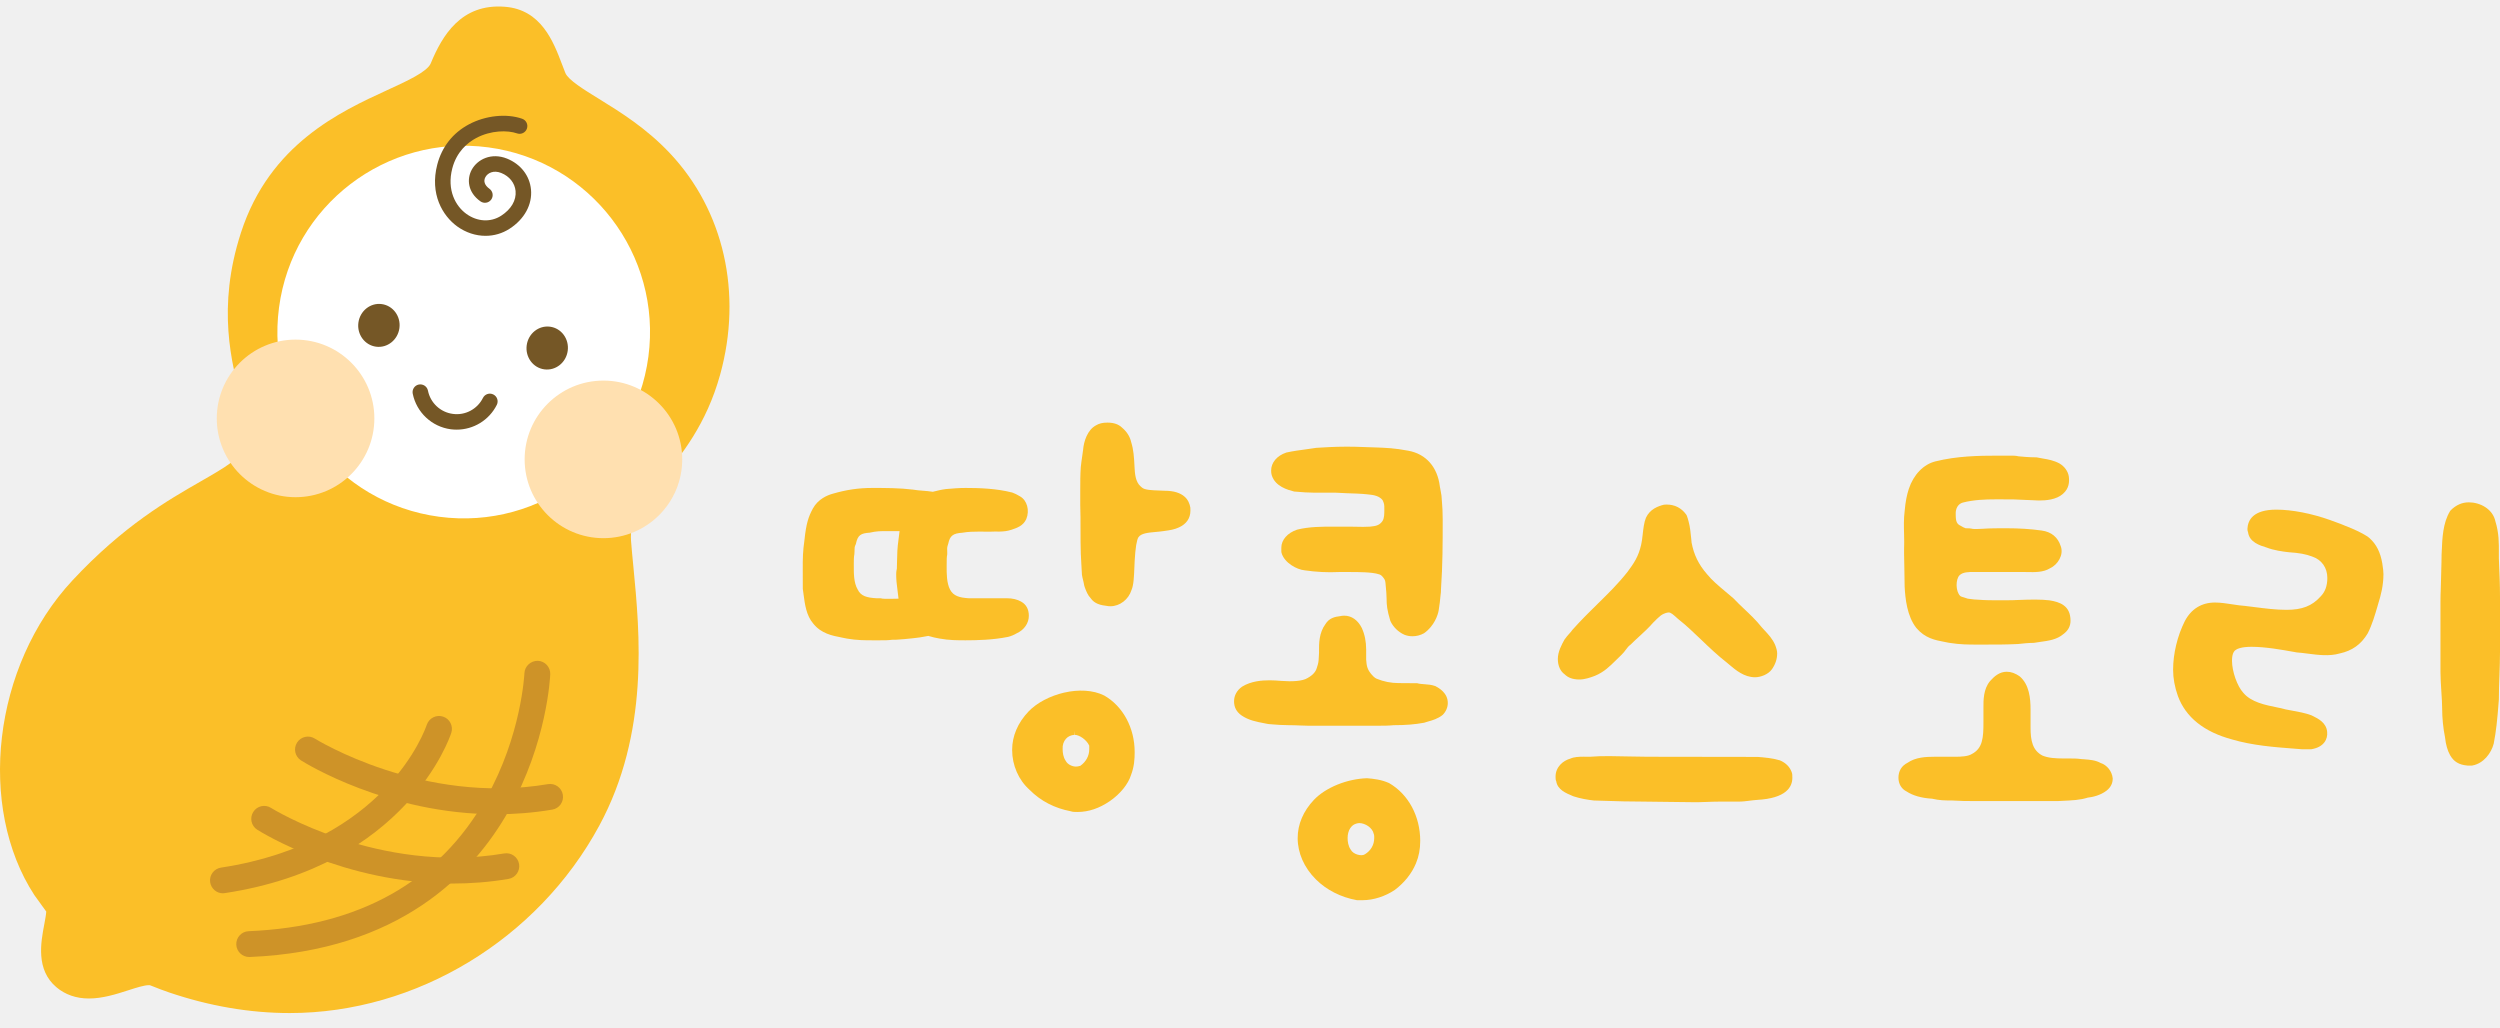
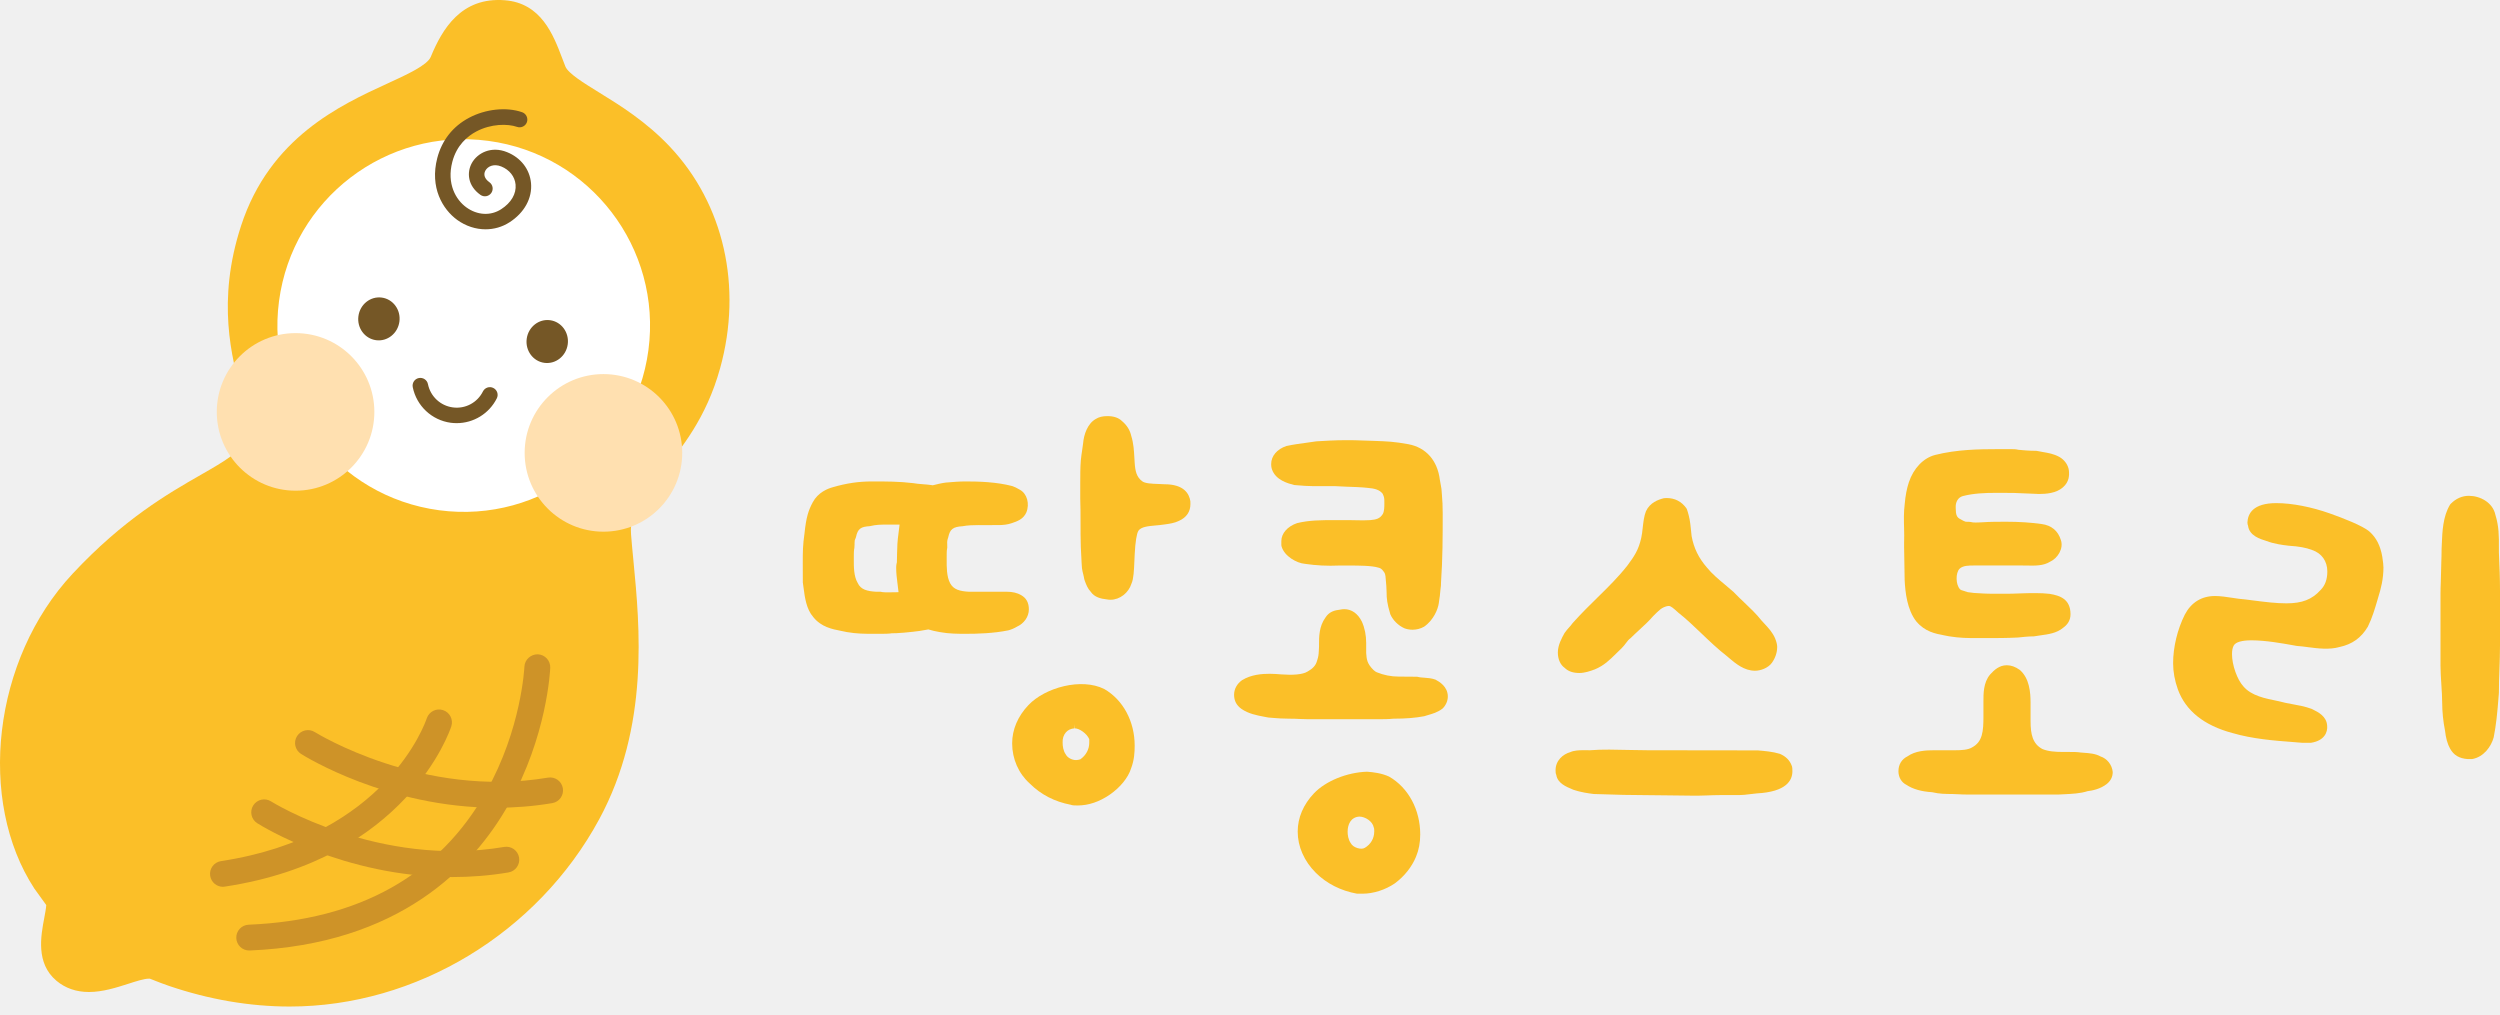
- <svg xmlns="http://www.w3.org/2000/svg" width="90" height="37" viewBox="0 0 90 37" fill="none">
-   <path d="M24.122 5.522C23.264 4.609 22.318 4.026 21.557 3.556C21.014 3.222 20.453 2.875 20.353 2.627C20.314 2.53 20.277 2.431 20.238 2.329C19.92 1.491 19.484 0.343 18.17 0.243C16.601 0.121 15.92 1.281 15.507 2.281C15.383 2.583 14.648 2.92 13.938 3.245C12.255 4.018 9.712 5.186 8.678 8.366C7.795 11.074 8.34 13.099 8.701 14.44C8.879 15.103 9.033 15.677 8.912 15.972C8.7 16.484 8.112 16.821 7.222 17.332C6.05 18.004 4.445 18.925 2.612 20.891C-0.269 23.979 -0.825 29.061 1.236 32.222L1.665 32.816C1.66 32.924 1.622 33.128 1.595 33.271C1.471 33.924 1.283 34.909 2.03 35.54C2.35 35.809 2.744 35.946 3.201 35.946C3.693 35.946 4.181 35.791 4.61 35.653C4.895 35.561 5.19 35.466 5.359 35.466C5.386 35.466 5.398 35.469 5.394 35.466L5.452 35.489L5.455 35.49C5.677 35.58 5.882 35.657 6.08 35.725C7.528 36.218 8.993 36.47 10.431 36.47C10.432 36.47 10.432 36.47 10.432 36.47C14.983 36.47 19.356 33.822 21.572 29.727C23.381 26.383 23.033 22.79 22.803 20.414C22.77 20.076 22.739 19.759 22.717 19.469C22.656 18.669 23.136 18.083 23.799 17.272C24.526 16.385 25.429 15.282 25.926 13.484C26.735 10.559 26.061 7.583 24.122 5.522Z" fill="#FBBF28" />
-   <path d="M23.342 12.839C22.854 16.512 19.48 19.092 15.809 18.603C12.137 18.113 9.556 14.741 10.045 11.069C10.533 7.396 13.906 4.816 17.579 5.305C21.251 5.794 23.831 9.168 23.342 12.839Z" fill="white" />
-   <path d="M13.539 12.481C13.946 12.535 14.322 12.236 14.379 11.812C14.435 11.388 14.15 11.001 13.742 10.947C13.335 10.892 12.959 11.192 12.902 11.616C12.846 12.039 13.131 12.427 13.539 12.481Z" fill="#755726" />
-   <path d="M19.597 13.297C20.005 13.351 20.382 13.052 20.438 12.627C20.495 12.203 20.21 11.815 19.802 11.761C19.394 11.707 19.018 12.006 18.961 12.431C18.905 12.855 19.189 13.243 19.597 13.297Z" fill="#755726" />
-   <path d="M17.48 8.49C17.127 8.49 16.771 8.375 16.461 8.152C15.932 7.769 15.466 6.982 15.742 5.923C15.908 5.286 16.302 4.786 16.88 4.477C17.48 4.157 18.233 4.078 18.798 4.275C18.943 4.326 19.02 4.485 18.969 4.63C18.918 4.776 18.759 4.853 18.614 4.802C18.277 4.684 17.673 4.686 17.143 4.969C16.838 5.132 16.441 5.454 16.282 6.063C16.078 6.851 16.409 7.425 16.788 7.699C17.182 7.984 17.662 8.011 18.041 7.767C18.403 7.534 18.592 7.21 18.561 6.876C18.533 6.589 18.341 6.346 18.045 6.227C17.768 6.116 17.556 6.227 17.474 6.377C17.395 6.52 17.448 6.672 17.619 6.795C17.744 6.883 17.774 7.058 17.685 7.183C17.596 7.309 17.422 7.338 17.296 7.249C16.83 6.919 16.803 6.439 16.983 6.109C17.186 5.739 17.686 5.482 18.253 5.71C18.746 5.909 19.069 6.325 19.116 6.823C19.167 7.364 18.878 7.892 18.343 8.236C18.082 8.405 17.782 8.49 17.48 8.49Z" fill="#755726" />
-   <path d="M16.441 15.467C16.371 15.467 16.299 15.463 16.228 15.454C15.546 15.363 14.995 14.847 14.858 14.172C14.828 14.02 14.926 13.873 15.077 13.843C15.228 13.814 15.375 13.91 15.406 14.062C15.495 14.504 15.855 14.842 16.302 14.9C16.749 14.962 17.185 14.729 17.386 14.325C17.455 14.187 17.623 14.132 17.76 14.201C17.898 14.27 17.954 14.437 17.885 14.575C17.609 15.126 17.046 15.467 16.441 15.467Z" fill="#755726" />
-   <path d="M10.64 17.899C12.207 17.899 13.477 16.629 13.477 15.063C13.477 13.496 12.207 12.226 10.64 12.226C9.074 12.226 7.804 13.496 7.804 15.063C7.804 16.629 9.074 17.899 10.64 17.899Z" fill="#FFE0B0" />
-   <path d="M21.724 19.374C23.29 19.374 24.56 18.104 24.56 16.538C24.56 14.971 23.29 13.701 21.724 13.701C20.157 13.701 18.887 14.971 18.887 16.538C18.887 18.104 20.157 19.374 21.724 19.374Z" fill="#FFE0B0" />
-   <path d="M8.971 34.452C8.723 34.452 8.517 34.257 8.506 34.006C8.496 33.75 8.694 33.533 8.951 33.523C12.926 33.357 15.802 31.746 17.501 28.735C18.774 26.479 18.878 24.258 18.879 24.236C18.89 23.979 19.111 23.784 19.363 23.789C19.62 23.8 19.819 24.017 19.809 24.274C19.805 24.373 19.694 26.742 18.311 29.193C17.028 31.468 14.368 34.227 8.99 34.452C8.984 34.452 8.977 34.452 8.971 34.452Z" fill="#CE9328" />
-   <path d="M8.025 32.159C7.799 32.159 7.601 31.993 7.566 31.762C7.527 31.51 7.702 31.273 7.956 31.234C13.886 30.331 15.306 26.267 15.363 26.094C15.445 25.851 15.709 25.718 15.95 25.798C16.194 25.878 16.326 26.14 16.246 26.384C16.183 26.579 14.615 31.16 8.095 32.152C8.072 32.157 8.048 32.159 8.025 32.159Z" fill="#CE9328" />
-   <path d="M17.867 29.313C13.946 29.313 10.981 27.466 10.837 27.375C10.62 27.237 10.556 26.951 10.694 26.733C10.832 26.516 11.119 26.452 11.335 26.59C11.373 26.613 15.209 28.994 19.727 28.229C19.979 28.186 20.22 28.356 20.262 28.61C20.305 28.864 20.135 29.104 19.882 29.146C19.191 29.263 18.516 29.313 17.867 29.313Z" fill="#CE9328" />
-   <path d="M16.291 31.808C12.37 31.808 9.406 29.961 9.261 29.87C9.044 29.733 8.98 29.445 9.118 29.229C9.255 29.011 9.542 28.947 9.758 29.085C9.797 29.109 13.633 31.489 18.151 30.724C18.403 30.68 18.643 30.851 18.687 31.105C18.729 31.358 18.559 31.599 18.305 31.641C17.614 31.758 16.939 31.808 16.291 31.808Z" fill="#CE9328" />
-   <path d="M41.925 17.667C41.924 17.667 41.924 17.667 41.924 17.667C41.855 17.663 41.783 17.661 41.713 17.658C41.477 17.65 41.211 17.641 41.113 17.554C40.917 17.408 40.867 17.193 40.848 16.895L40.839 16.735C40.824 16.468 40.81 16.193 40.723 15.919C40.678 15.718 40.57 15.546 40.399 15.4C40.275 15.276 40.101 15.214 39.868 15.214C39.693 15.214 39.567 15.245 39.453 15.314C39.153 15.475 39.017 15.878 38.991 16.198C38.982 16.274 38.971 16.353 38.958 16.435C38.94 16.553 38.922 16.678 38.909 16.811C38.889 17.081 38.889 17.352 38.889 17.613V18.186C38.899 18.467 38.899 18.755 38.899 19.044C38.899 19.337 38.899 19.633 38.909 19.934C38.918 20.074 38.923 20.189 38.928 20.299C38.934 20.425 38.939 20.543 38.95 20.694C38.962 20.77 38.978 20.835 38.995 20.901C39.008 20.957 39.022 21.013 39.032 21.079L39.052 21.143C39.108 21.293 39.157 21.422 39.265 21.536C39.401 21.738 39.637 21.79 39.841 21.812C39.886 21.821 39.931 21.825 39.976 21.825C40.315 21.825 40.63 21.578 40.734 21.241C40.811 21.066 40.824 20.767 40.838 20.419L40.848 20.194C40.873 19.733 40.92 19.442 40.984 19.34C41.082 19.198 41.332 19.175 41.598 19.151C41.698 19.142 41.8 19.133 41.895 19.118L41.943 19.111C42.086 19.092 42.281 19.065 42.442 18.986C42.712 18.864 42.855 18.656 42.855 18.383L42.853 18.279C42.811 18.001 42.614 17.667 41.925 17.667Z" fill="#FBBF28" />
-   <path d="M39.753 25.039C38.931 24.627 37.629 24.981 37.025 25.616C36.641 26.02 36.437 26.498 36.437 26.995C36.437 27.554 36.67 28.082 37.069 28.438C37.466 28.837 37.964 29.095 38.549 29.206C38.614 29.231 38.689 29.231 38.795 29.231C39.186 29.231 39.576 29.099 39.953 28.841C40.328 28.583 40.615 28.228 40.717 27.9C40.832 27.599 40.848 27.327 40.848 27.076C40.848 26.208 40.432 25.429 39.753 25.039ZM38.374 26.596C38.45 26.511 38.556 26.462 38.681 26.455L38.673 26.307L38.693 26.455C38.855 26.455 39.118 26.631 39.213 26.843V26.975C39.213 27.21 39.096 27.425 38.891 27.57C38.833 27.587 38.779 27.597 38.734 27.597C38.592 27.597 38.43 27.514 38.369 27.395C38.275 27.263 38.255 27.094 38.255 26.966C38.246 26.826 38.289 26.691 38.374 26.596Z" fill="#FBBF28" />
-   <path d="M37.038 22.173C37.038 21.933 36.948 21.765 36.761 21.658C36.618 21.577 36.448 21.537 36.241 21.537H34.872C34.55 21.517 34.327 21.458 34.205 21.231C34.076 20.99 34.078 20.64 34.08 20.36L34.081 20.267C34.081 20.183 34.081 20.043 34.097 19.98L34.101 19.944C34.101 19.89 34.1 19.848 34.099 19.814C34.096 19.715 34.096 19.7 34.138 19.569C34.198 19.287 34.308 19.199 34.648 19.178C34.841 19.142 35.05 19.138 35.229 19.138L35.647 19.14C35.828 19.123 36.115 19.171 36.411 19.072C36.612 19.005 36.838 18.929 36.947 18.684C37.075 18.375 36.973 18.01 36.723 17.87C36.611 17.803 36.522 17.758 36.442 17.732C35.871 17.584 35.245 17.566 34.762 17.566C34.535 17.566 34.291 17.585 34.055 17.606C33.897 17.626 33.739 17.664 33.581 17.704C33.343 17.664 33.08 17.666 32.876 17.627C32.381 17.566 31.881 17.566 31.399 17.566C30.911 17.566 30.473 17.63 29.982 17.773C29.793 17.824 29.449 17.963 29.261 18.311C29.107 18.598 29.023 18.84 28.961 19.436C28.899 19.873 28.899 20.085 28.899 20.511L28.901 21.201C28.91 21.263 28.919 21.327 28.927 21.391C28.974 21.752 29.028 22.162 29.276 22.448C29.561 22.808 29.964 22.886 30.288 22.948C30.353 22.96 30.415 22.973 30.482 22.988C30.839 23.051 31.147 23.051 31.419 23.051H31.683C31.847 23.051 31.978 23.051 32.109 23.032C32.192 23.032 32.318 23.032 32.547 23.009C32.773 22.989 32.958 22.968 33.106 22.948C33.215 22.93 33.325 22.911 33.42 22.893C33.553 22.931 33.69 22.968 33.824 22.988C34.162 23.051 34.496 23.051 34.763 23.051C35.163 23.051 35.757 23.038 36.299 22.926C36.404 22.899 36.519 22.85 36.608 22.795C36.868 22.679 37.038 22.434 37.038 22.173ZM32.304 21.198C32.318 21.314 32.333 21.429 32.347 21.552C32.264 21.557 32.182 21.557 32.087 21.557H31.864C31.817 21.557 31.782 21.555 31.771 21.551L31.703 21.537H31.549C31.216 21.517 30.989 21.462 30.878 21.224C30.733 20.984 30.735 20.632 30.737 20.352V20.267C30.737 20.183 30.737 20.043 30.757 19.956C30.764 19.876 30.764 19.822 30.764 19.779C30.764 19.709 30.764 19.69 30.805 19.599L30.815 19.568C30.881 19.259 30.995 19.197 31.31 19.176C31.557 19.12 31.687 19.12 31.946 19.12H32.384C32.371 19.215 32.358 19.322 32.345 19.436C32.303 19.733 32.299 19.928 32.295 20.152C32.292 20.256 32.29 20.369 32.287 20.475C32.263 20.573 32.263 20.647 32.263 20.673C32.262 20.867 32.283 21.035 32.304 21.198Z" fill="#FBBF28" />
-   <path d="M46.588 17.695C46.892 17.723 47.115 17.735 47.27 17.735H48.053L48.486 17.756C48.578 17.756 49.082 17.776 49.223 17.796C49.478 17.817 49.66 17.861 49.774 18.006C49.836 18.146 49.836 18.152 49.836 18.357C49.836 18.484 49.836 18.642 49.778 18.743C49.676 18.902 49.556 18.938 49.324 18.959C49.166 18.971 48.989 18.967 48.819 18.963C48.733 18.96 48.647 18.959 48.567 18.959H48.019C47.582 18.959 47.13 18.959 46.696 19.067C46.35 19.182 46.128 19.437 46.128 19.715V19.857L46.133 19.895C46.231 20.265 46.692 20.506 46.964 20.531C47.384 20.593 47.799 20.613 48.202 20.593H48.587C48.889 20.593 49.394 20.593 49.631 20.671C49.689 20.683 49.741 20.718 49.788 20.78C49.852 20.862 49.862 20.879 49.877 20.984L49.887 21.097C49.902 21.266 49.917 21.411 49.917 21.538C49.917 21.786 49.935 21.959 50.051 22.349C50.147 22.565 50.335 22.752 50.56 22.852C50.649 22.887 50.75 22.905 50.851 22.905C50.995 22.905 51.133 22.869 51.264 22.797C51.623 22.548 51.768 22.144 51.794 21.962C51.8 21.909 51.806 21.869 51.813 21.828C51.827 21.739 51.841 21.65 51.854 21.482C51.876 21.348 51.876 21.258 51.875 21.224C51.937 20.308 51.937 19.599 51.937 18.702C51.937 18.418 51.926 18.274 51.912 18.091L51.893 17.842C51.884 17.8 51.876 17.747 51.868 17.694C51.855 17.616 51.843 17.539 51.834 17.509C51.749 16.811 51.336 16.343 50.7 16.226C50.197 16.132 49.927 16.122 49.479 16.106L49.321 16.101C48.831 16.08 48.606 16.08 48.464 16.08C48.068 16.08 47.627 16.106 47.386 16.122C47.248 16.145 47.122 16.162 47 16.178C46.782 16.207 46.576 16.234 46.309 16.291C45.971 16.404 45.761 16.652 45.761 16.939C45.761 16.965 45.761 17.044 45.789 17.128C45.921 17.515 46.354 17.634 46.588 17.695Z" fill="#FBBF28" />
-   <path d="M51.677 24.701C51.536 24.65 51.408 24.641 51.283 24.632C51.192 24.626 51.104 24.62 51.017 24.596L50.35 24.591C50.081 24.591 49.813 24.538 49.566 24.437C49.528 24.423 49.486 24.395 49.442 24.351C49.211 24.12 49.2 23.975 49.182 23.747V23.383C49.182 23.097 49.13 22.838 49.025 22.607C48.881 22.322 48.657 22.164 48.392 22.164C48.339 22.164 48.284 22.172 48.246 22.181C48.05 22.202 47.849 22.253 47.718 22.464C47.482 22.785 47.484 23.166 47.485 23.445L47.486 23.493C47.481 23.56 47.478 23.614 47.476 23.663C47.47 23.799 47.467 23.862 47.409 24.032C47.368 24.186 47.262 24.304 47.069 24.411C46.889 24.523 46.522 24.543 46.122 24.512C45.986 24.501 45.848 24.491 45.71 24.491C45.441 24.491 45.047 24.514 44.712 24.721C44.528 24.853 44.426 25.04 44.426 25.247C44.426 25.46 44.512 25.626 44.693 25.754C44.947 25.93 45.237 25.985 45.517 26.038L45.658 26.065L45.81 26.078C45.999 26.092 46.163 26.106 46.379 26.106C46.553 26.106 46.68 26.112 46.794 26.117C46.894 26.123 46.984 26.126 47.088 26.126H49.621C49.787 26.126 49.994 26.126 50.168 26.107C50.601 26.107 50.944 26.079 51.269 26.018C51.31 26.003 51.355 25.991 51.403 25.977C51.57 25.93 51.76 25.877 51.935 25.738C52.053 25.621 52.121 25.465 52.121 25.309C52.121 24.945 51.803 24.769 51.677 24.701Z" fill="#FBBF28" />
-   <path d="M50.007 28.191C49.737 28.068 49.448 28.034 49.212 28.016C48.492 28.039 47.726 28.349 47.304 28.792C46.92 29.196 46.716 29.673 46.716 30.171C46.716 30.706 46.948 31.234 47.368 31.654C47.748 32.035 48.266 32.302 48.851 32.407H49.054C49.441 32.407 49.874 32.268 50.217 32.034C50.562 31.774 50.824 31.444 50.975 31.079C51.079 30.829 51.128 30.572 51.128 30.272C51.128 29.386 50.703 28.591 50.007 28.191ZM48.936 29.631C49.146 29.633 49.41 29.798 49.454 30.018L49.466 30.053C49.472 30.069 49.472 30.126 49.472 30.171C49.472 30.413 49.348 30.63 49.133 30.756C49.012 30.837 48.712 30.755 48.628 30.59C48.534 30.458 48.514 30.289 48.514 30.171C48.514 29.922 48.624 29.65 48.936 29.631Z" fill="#FBBF28" />
-   <path d="M64.075 27.372C63.819 27.293 63.519 27.268 63.278 27.249L59.31 27.243C59.099 27.243 58.887 27.238 58.675 27.233C58.189 27.223 57.666 27.206 57.243 27.243L57.01 27.241C56.841 27.241 56.663 27.25 56.535 27.309C56.269 27.382 56 27.611 56 27.959C56 28.018 56 28.079 56.026 28.131C56.073 28.429 56.372 28.553 56.613 28.654L56.649 28.669C56.904 28.753 57.181 28.796 57.38 28.818L57.718 28.828C58.221 28.845 58.655 28.858 59.209 28.858C59.491 28.858 59.764 28.863 60.037 28.868C60.312 28.873 60.586 28.878 60.871 28.878H61.174C61.247 28.878 61.348 28.874 61.461 28.869C61.6 28.864 61.758 28.858 61.904 28.858H62.593C62.735 28.858 62.853 28.842 62.979 28.826C63.061 28.816 63.148 28.804 63.249 28.797C64.304 28.74 64.525 28.332 64.525 27.999C64.525 27.926 64.525 27.843 64.496 27.785C64.427 27.603 64.286 27.461 64.075 27.372Z" fill="#FBBF28" />
-   <path d="M56.328 24.276C56.453 24.4 56.626 24.462 56.858 24.462C57.042 24.462 57.236 24.399 57.422 24.328C57.749 24.19 57.949 23.991 58.181 23.761C58.243 23.7 58.307 23.636 58.382 23.566C58.449 23.5 58.495 23.437 58.538 23.379C58.587 23.313 58.625 23.262 58.706 23.202C58.803 23.105 58.902 23.014 59.002 22.922C59.174 22.765 59.353 22.6 59.517 22.412C59.615 22.312 59.693 22.235 59.781 22.164C59.929 22.057 60.047 22.049 60.08 22.049C60.152 22.049 60.252 22.139 60.378 22.253L60.434 22.302C60.691 22.502 60.953 22.752 61.23 23.017C61.531 23.306 61.844 23.604 62.174 23.86L62.258 23.931C62.482 24.12 62.788 24.381 63.181 24.381C63.381 24.381 63.654 24.282 63.788 24.095C63.913 23.918 63.978 23.726 63.978 23.521C63.978 23.441 63.954 23.344 63.906 23.221C63.815 23.003 63.655 22.832 63.514 22.682C63.48 22.644 63.446 22.607 63.419 22.578C63.224 22.331 63.001 22.12 62.784 21.916C62.657 21.795 62.531 21.676 62.408 21.544C62.309 21.457 62.208 21.374 62.109 21.291C61.864 21.085 61.632 20.892 61.45 20.667C61.149 20.32 60.978 19.968 60.897 19.533L60.885 19.403C60.866 19.209 60.843 18.969 60.792 18.783C60.771 18.697 60.75 18.633 60.728 18.569L60.707 18.529C60.532 18.287 60.293 18.164 59.999 18.164L59.902 18.169C59.692 18.221 59.397 18.327 59.254 18.64C59.185 18.806 59.16 19.03 59.136 19.247C59.121 19.38 59.107 19.505 59.084 19.598C58.99 20.029 58.825 20.273 58.586 20.593C58.254 21.014 57.898 21.363 57.523 21.731C57.236 22.012 56.94 22.303 56.616 22.664C56.569 22.731 56.527 22.777 56.484 22.823C56.435 22.878 56.387 22.933 56.323 23.023C56.221 23.206 56.082 23.459 56.082 23.724C56.082 23.968 56.175 24.169 56.328 24.276Z" fill="#FBBF28" />
-   <path d="M68.547 19.772V19.935C68.547 20.06 68.552 20.259 68.557 20.469C68.562 20.699 68.567 20.94 68.567 21.118C68.589 21.555 68.656 22.185 68.987 22.605C69.301 22.976 69.659 23.044 70.007 23.11C70.06 23.12 70.112 23.13 70.172 23.142C70.569 23.205 70.856 23.205 71.189 23.205H71.452C71.884 23.205 72.226 23.205 72.644 23.185C72.818 23.166 73.017 23.144 73.22 23.143C73.294 23.13 73.368 23.119 73.443 23.109C73.739 23.069 74.044 23.028 74.274 22.833C74.45 22.708 74.539 22.544 74.539 22.346C74.539 21.804 74.158 21.671 73.78 21.612C73.494 21.576 73.095 21.582 72.714 21.597C72.546 21.605 72.379 21.61 72.222 21.61H71.898C71.721 21.61 71.479 21.61 71.229 21.59C71.131 21.59 71.014 21.576 70.877 21.557L70.842 21.553C70.79 21.533 70.74 21.518 70.695 21.505C70.628 21.487 70.587 21.474 70.565 21.451C70.4 21.287 70.398 20.856 70.544 20.709C70.663 20.591 70.885 20.591 71.047 20.591H72.81C72.863 20.591 72.917 20.592 72.971 20.594C73.257 20.6 73.562 20.607 73.804 20.456C74.077 20.332 74.301 19.975 74.189 19.67C74.088 19.343 73.85 19.146 73.5 19.099C73.11 19.044 72.692 19.017 72.222 19.017C71.972 19.017 71.629 19.017 71.372 19.036C71.32 19.036 71.273 19.04 71.228 19.042C71.156 19.045 71.073 19.048 71.024 19.041C70.932 19.018 70.843 19.017 70.764 19.017C70.712 19.001 70.651 18.972 70.583 18.928C70.448 18.867 70.406 18.776 70.406 18.527C70.4 18.446 70.4 18.174 70.66 18.093C71.052 17.991 71.485 17.977 71.818 17.977H72.081C72.405 17.977 72.583 17.977 72.912 17.997C72.993 17.997 73.078 18.003 73.162 18.007C73.246 18.012 73.326 18.018 73.398 18.018C73.655 18.018 74.025 17.993 74.266 17.778C74.494 17.579 74.499 17.345 74.478 17.158C74.451 16.97 74.322 16.788 74.138 16.683C73.93 16.572 73.736 16.54 73.549 16.508C73.478 16.496 73.405 16.484 73.33 16.467L73.297 16.464C73.051 16.464 72.806 16.441 72.664 16.427C72.565 16.403 72.491 16.403 72.406 16.403H71.939C71.212 16.403 70.439 16.419 69.674 16.61C69.246 16.716 68.889 17.086 68.718 17.598C68.644 17.821 68.594 18.085 68.57 18.376C68.531 18.669 68.539 18.964 68.547 19.247C68.551 19.426 68.555 19.601 68.547 19.772Z" fill="#FBBF28" />
-   <path d="M75.617 27.465C75.437 27.365 75.227 27.349 75.024 27.334L74.918 27.326C74.765 27.305 74.657 27.305 74.492 27.305H74.289C73.983 27.305 73.734 27.286 73.527 27.2C73.173 27.014 73.1 26.665 73.1 26.196V25.548C73.1 25.148 73.057 24.65 72.713 24.352C72.551 24.237 72.401 24.183 72.242 24.183C71.977 24.183 71.791 24.352 71.642 24.519C71.4 24.805 71.402 25.216 71.404 25.488V26.015C71.404 26.565 71.375 26.94 70.987 27.144C70.846 27.232 70.599 27.243 70.398 27.243H69.648C69.326 27.243 68.957 27.261 68.669 27.462C68.459 27.567 68.344 27.757 68.344 27.999C68.344 28.22 68.455 28.402 68.633 28.49C68.863 28.642 69.172 28.73 69.554 28.753C69.833 28.818 70.024 28.816 70.288 28.818C70.637 28.838 70.783 28.838 71.005 28.838H74.09L74.267 28.829C74.588 28.814 74.891 28.802 75.156 28.715C75.311 28.698 75.607 28.642 75.84 28.46C75.983 28.346 76.059 28.201 76.058 28.026C76.034 27.765 75.852 27.54 75.617 27.465Z" fill="#FBBF28" />
-   <path d="M85.761 20.274C85.693 19.881 85.549 19.596 85.309 19.378C85.063 19.158 84.309 18.872 83.882 18.721C83.213 18.483 82.509 18.347 81.947 18.347C81.114 18.347 80.921 18.721 80.907 19.043C80.907 19.096 80.917 19.132 80.93 19.159C80.974 19.52 81.364 19.64 81.591 19.709C81.859 19.813 82.179 19.857 82.403 19.881C82.765 19.904 83.012 19.949 83.237 20.035C83.58 20.15 83.784 20.437 83.784 20.806C83.784 21.091 83.705 21.309 83.539 21.476C83.232 21.816 82.876 21.954 82.312 21.954C81.936 21.954 81.55 21.905 81.144 21.853L80.821 21.813C80.676 21.804 80.524 21.781 80.364 21.756C80.156 21.724 79.942 21.691 79.738 21.691C79.258 21.691 78.883 21.921 78.653 22.361C78.385 22.895 78.232 23.533 78.232 24.11C78.232 24.416 78.289 24.734 78.403 25.052C78.683 25.821 79.346 26.351 80.365 26.623C81.093 26.836 81.866 26.896 82.549 26.948L82.88 26.974H83.195L83.206 26.973C83.67 26.898 83.805 26.599 83.777 26.347C83.751 26.016 83.446 25.866 83.262 25.776L83.214 25.752C82.98 25.666 82.746 25.624 82.518 25.583C82.359 25.554 82.208 25.527 82.057 25.483L82.02 25.476C81.541 25.38 81.046 25.281 80.759 24.941C80.539 24.702 80.352 24.172 80.352 23.785C80.352 23.648 80.373 23.541 80.415 23.472C80.483 23.35 80.705 23.285 81.055 23.285C81.564 23.285 82.176 23.397 82.542 23.462L82.687 23.488C82.813 23.496 82.946 23.513 83.083 23.531C83.444 23.578 83.856 23.632 84.227 23.525C84.68 23.427 85 23.199 85.24 22.797C85.397 22.485 85.497 22.145 85.593 21.815L85.614 21.741C85.713 21.427 85.804 21.079 85.804 20.664C85.804 20.566 85.788 20.459 85.77 20.336L85.761 20.274Z" fill="#FBBF28" />
-   <path d="M89.962 20.177L89.959 20.117V19.95C89.962 19.527 89.963 19.191 89.835 18.771C89.74 18.32 89.281 18.084 88.878 18.084C88.636 18.084 88.415 18.18 88.225 18.372L88.204 18.398C87.942 18.819 87.921 19.388 87.903 19.846L87.897 19.976C87.897 20.161 87.891 20.322 87.887 20.47C87.882 20.597 87.878 20.714 87.878 20.826C87.878 20.951 87.873 21.072 87.868 21.197C87.863 21.335 87.857 21.478 87.857 21.638V24.191C87.857 24.4 87.873 24.648 87.888 24.885C87.904 25.121 87.918 25.343 87.918 25.528C87.918 25.846 87.955 26.219 88.02 26.538C88.05 26.806 88.108 27.017 88.2 27.18C88.334 27.42 88.526 27.537 88.837 27.561H88.993L89.006 27.558C89.412 27.483 89.684 27.113 89.774 26.771C89.859 26.32 89.899 25.981 89.959 25.183C89.959 24.898 89.969 24.609 89.98 24.322C89.989 24.037 90 23.754 90 23.481V21.495C90 21.048 89.98 20.625 89.962 20.177Z" fill="#FBBF28" />
+ <svg xmlns="http://www.w3.org/2000/svg" width="101" height="41" viewBox="0 0 101 41" fill="none">
+   <path d="M27.07 5.934C26.107 4.91 25.046 4.255 24.191 3.728C23.582 3.353 22.953 2.964 22.841 2.686C22.797 2.576 22.755 2.465 22.712 2.351C22.355 1.41 21.866 0.122 20.391 0.01C18.63 -0.127 17.866 1.175 17.403 2.297C17.263 2.636 16.439 3.014 15.642 3.379C13.753 4.247 10.899 5.558 9.738 9.126C8.748 12.165 9.36 14.438 9.765 15.942C9.965 16.686 10.137 17.33 10.001 17.662C9.764 18.236 9.104 18.615 8.104 19.188C6.789 19.942 4.989 20.976 2.931 23.181C-0.302 26.647 -0.926 32.35 1.387 35.897L1.869 36.564C1.863 36.685 1.82 36.914 1.79 37.075C1.651 37.808 1.439 38.913 2.279 39.621C2.637 39.923 3.08 40.077 3.593 40.077C4.145 40.077 4.691 39.902 5.174 39.748C5.494 39.644 5.825 39.538 6.014 39.538C6.044 39.538 6.057 39.541 6.053 39.538L6.118 39.564L6.122 39.565C6.371 39.666 6.601 39.752 6.823 39.829C8.448 40.382 10.092 40.664 11.706 40.664C11.707 40.664 11.707 40.664 11.707 40.664C16.815 40.664 21.721 37.693 24.208 33.098C26.239 29.345 25.848 25.313 25.59 22.646C25.553 22.267 25.518 21.912 25.494 21.586C25.425 20.688 25.963 20.031 26.708 19.121C27.523 18.125 28.538 16.887 29.095 14.869C30.003 11.587 29.246 8.247 27.07 5.934Z" fill="#FBBF28" />
+   <path d="M26.196 14.146C25.648 18.267 21.861 21.163 17.741 20.614C13.62 20.064 10.724 16.28 11.273 12.159C11.821 8.038 15.607 5.142 19.727 5.691C23.849 6.239 26.744 10.026 26.196 14.146Z" fill="white" />
+   <path d="M15.194 13.744C15.651 13.805 16.073 13.468 16.136 12.993C16.2 12.517 15.88 12.083 15.423 12.022C14.965 11.961 14.543 12.297 14.48 12.773C14.416 13.248 14.736 13.683 15.194 13.744Z" fill="#755726" />
+   <path d="M21.993 14.659C22.451 14.72 22.873 14.384 22.937 13.908C23 13.432 22.68 12.997 22.223 12.936C21.765 12.875 21.343 13.211 21.279 13.687C21.216 14.163 21.535 14.598 21.993 14.659Z" fill="#755726" />
+   <path d="M19.616 9.264C19.221 9.264 18.82 9.136 18.473 8.886C17.88 8.456 17.357 7.573 17.666 6.384C17.852 5.67 18.294 5.108 18.943 4.762C19.616 4.402 20.461 4.313 21.095 4.534C21.258 4.592 21.344 4.771 21.288 4.933C21.231 5.097 21.052 5.183 20.889 5.126C20.511 4.994 19.833 4.996 19.239 5.314C18.896 5.496 18.45 5.858 18.273 6.541C18.043 7.426 18.415 8.07 18.84 8.377C19.282 8.698 19.821 8.728 20.246 8.453C20.652 8.192 20.865 7.828 20.829 7.453C20.798 7.131 20.582 6.859 20.25 6.725C19.94 6.601 19.702 6.725 19.609 6.893C19.521 7.055 19.58 7.225 19.772 7.362C19.913 7.462 19.946 7.657 19.847 7.798C19.746 7.94 19.551 7.972 19.41 7.873C18.887 7.502 18.857 6.964 19.059 6.593C19.287 6.177 19.848 5.889 20.483 6.146C21.037 6.368 21.4 6.835 21.453 7.394C21.51 8.001 21.186 8.594 20.585 8.98C20.292 9.17 19.956 9.264 19.616 9.264Z" fill="#755726" />
+   <path d="M18.451 17.095C18.372 17.095 18.292 17.09 18.212 17.08C17.446 16.978 16.828 16.399 16.675 15.641C16.641 15.471 16.751 15.306 16.92 15.273C17.09 15.24 17.255 15.348 17.289 15.518C17.389 16.014 17.793 16.393 18.294 16.459C18.797 16.528 19.286 16.267 19.511 15.813C19.588 15.659 19.777 15.596 19.931 15.674C20.086 15.751 20.149 15.939 20.071 16.093C19.762 16.712 19.13 17.095 18.451 17.095Z" fill="#755726" />
+   <path d="M11.941 19.824C13.699 19.824 15.124 18.399 15.124 16.641C15.124 14.883 13.699 13.458 11.941 13.458C10.183 13.458 8.758 14.883 8.758 16.641C8.758 18.399 10.183 19.824 11.941 19.824Z" fill="#FFE0B0" />
+   <path d="M24.379 21.48C26.137 21.48 27.562 20.054 27.562 18.296C27.562 16.538 26.137 15.113 24.379 15.113C22.621 15.113 21.196 16.538 21.196 18.296C21.196 20.054 22.621 21.48 24.379 21.48Z" fill="#FFE0B0" />
+   <path d="M10.067 38.4C9.789 38.4 9.558 38.181 9.546 37.9C9.534 37.613 9.757 37.369 10.045 37.358C14.506 37.171 17.733 35.364 19.64 31.985C21.069 29.453 21.185 26.96 21.186 26.935C21.198 26.647 21.447 26.428 21.729 26.434C22.017 26.446 22.241 26.69 22.23 26.978C22.225 27.089 22.101 29.748 20.549 32.498C19.109 35.051 16.124 38.147 10.089 38.4C10.082 38.4 10.075 38.4 10.067 38.4Z" fill="#CE9328" />
+   <path d="M9.006 35.827C8.753 35.827 8.53 35.641 8.491 35.382C8.447 35.098 8.644 34.832 8.928 34.789C15.583 33.775 17.177 29.215 17.241 29.021C17.333 28.747 17.629 28.598 17.9 28.689C18.173 28.779 18.322 29.073 18.232 29.346C18.161 29.564 16.401 34.706 9.085 35.819C9.058 35.825 9.032 35.827 9.006 35.827Z" fill="#CE9328" />
+   <path d="M20.051 32.633C15.651 32.633 12.324 30.56 12.162 30.458C11.919 30.303 11.846 29.982 12.001 29.738C12.156 29.495 12.478 29.423 12.72 29.577C12.764 29.604 17.068 32.275 22.138 31.416C22.421 31.368 22.691 31.559 22.739 31.844C22.787 32.129 22.596 32.398 22.312 32.446C21.537 32.577 20.779 32.633 20.051 32.633Z" fill="#CE9328" />
+   <path d="M18.282 35.433C13.882 35.433 10.555 33.36 10.393 33.258C10.149 33.104 10.077 32.781 10.232 32.538C10.387 32.294 10.708 32.222 10.951 32.377C10.994 32.404 15.3 35.075 20.369 34.216C20.652 34.167 20.922 34.359 20.971 34.644C21.018 34.928 20.827 35.199 20.543 35.246C19.767 35.377 19.009 35.433 18.282 35.433Z" fill="#CE9328" />
+   <path d="M47.049 19.564C47.049 19.564 47.049 19.564 47.048 19.564C46.971 19.56 46.891 19.557 46.811 19.553C46.547 19.544 46.249 19.535 46.138 19.437C45.919 19.273 45.862 19.032 45.841 18.697L45.83 18.518C45.814 18.218 45.798 17.91 45.7 17.602C45.65 17.377 45.529 17.183 45.337 17.019C45.198 16.88 45.002 16.811 44.741 16.811C44.544 16.811 44.403 16.845 44.276 16.923C43.939 17.104 43.786 17.556 43.757 17.915C43.747 18 43.734 18.089 43.72 18.181C43.7 18.314 43.679 18.454 43.665 18.603C43.642 18.905 43.642 19.21 43.642 19.503V20.145C43.654 20.462 43.654 20.784 43.654 21.109C43.654 21.438 43.654 21.77 43.665 22.108C43.675 22.264 43.681 22.394 43.686 22.517C43.693 22.659 43.698 22.791 43.712 22.96C43.724 23.046 43.742 23.119 43.761 23.193C43.776 23.256 43.792 23.319 43.803 23.393L43.826 23.465C43.888 23.633 43.943 23.778 44.065 23.906C44.217 24.132 44.482 24.19 44.711 24.215C44.762 24.226 44.812 24.23 44.862 24.23C45.243 24.23 45.596 23.952 45.713 23.574C45.8 23.379 45.813 23.042 45.83 22.651L45.841 22.4C45.868 21.881 45.921 21.555 45.993 21.441C46.103 21.282 46.384 21.256 46.682 21.229C46.795 21.219 46.909 21.209 47.017 21.192L47.069 21.185C47.23 21.163 47.449 21.133 47.63 21.043C47.933 20.907 48.093 20.674 48.093 20.366L48.091 20.251C48.044 19.938 47.823 19.564 47.049 19.564Z" fill="#FBBF28" />
+   <path d="M44.612 27.836C43.689 27.375 42.228 27.772 41.55 28.484C41.119 28.938 40.891 29.474 40.891 30.032C40.891 30.659 41.152 31.252 41.599 31.651C42.046 32.099 42.605 32.388 43.26 32.513C43.334 32.541 43.417 32.541 43.537 32.541C43.976 32.541 44.413 32.393 44.836 32.103C45.257 31.813 45.579 31.416 45.694 31.048C45.823 30.71 45.841 30.405 45.841 30.123C45.841 29.148 45.374 28.274 44.612 27.836ZM43.065 29.584C43.15 29.488 43.269 29.434 43.409 29.426L43.4 29.26L43.423 29.426C43.604 29.426 43.9 29.624 44.006 29.861V30.009C44.006 30.273 43.874 30.515 43.645 30.677C43.579 30.697 43.519 30.707 43.468 30.707C43.309 30.707 43.127 30.614 43.059 30.481C42.953 30.333 42.93 30.143 42.93 30C42.921 29.841 42.969 29.69 43.065 29.584Z" fill="#FBBF28" />
+   <path d="M41.566 24.62C41.566 24.351 41.464 24.162 41.254 24.043C41.095 23.951 40.904 23.906 40.671 23.906H39.135C38.774 23.884 38.523 23.818 38.386 23.564C38.241 23.293 38.244 22.9 38.246 22.586L38.246 22.482C38.246 22.388 38.246 22.23 38.264 22.159L38.27 22.119C38.27 22.058 38.268 22.012 38.267 21.973C38.264 21.863 38.264 21.845 38.311 21.698C38.378 21.382 38.501 21.283 38.883 21.26C39.1 21.219 39.334 21.214 39.535 21.214L40.005 21.216C40.207 21.198 40.529 21.251 40.862 21.14C41.087 21.065 41.341 20.98 41.463 20.705C41.607 20.358 41.493 19.948 41.212 19.791C41.086 19.716 40.986 19.666 40.896 19.637C40.255 19.471 39.553 19.45 39.012 19.45C38.756 19.45 38.483 19.472 38.218 19.495C38.04 19.517 37.864 19.561 37.686 19.605C37.419 19.561 37.123 19.563 36.895 19.519C36.339 19.45 35.778 19.45 35.237 19.45C34.689 19.45 34.199 19.522 33.647 19.683C33.435 19.74 33.049 19.896 32.838 20.287C32.666 20.608 32.57 20.88 32.502 21.549C32.432 22.039 32.432 22.278 32.432 22.755L32.434 23.53C32.444 23.599 32.454 23.671 32.463 23.742C32.516 24.147 32.577 24.608 32.855 24.928C33.175 25.333 33.627 25.42 33.99 25.49C34.063 25.504 34.133 25.518 34.208 25.535C34.609 25.606 34.954 25.606 35.26 25.606H35.556C35.74 25.606 35.887 25.606 36.034 25.584C36.127 25.584 36.269 25.584 36.526 25.559C36.779 25.537 36.987 25.513 37.152 25.49C37.275 25.47 37.398 25.449 37.505 25.429C37.654 25.471 37.808 25.513 37.959 25.535C38.337 25.606 38.713 25.606 39.013 25.606C39.461 25.606 40.127 25.591 40.736 25.466C40.854 25.435 40.983 25.38 41.082 25.319C41.375 25.188 41.566 24.913 41.566 24.62ZM36.253 23.527C36.269 23.656 36.285 23.786 36.301 23.923C36.208 23.929 36.116 23.929 36.01 23.929H35.759C35.707 23.929 35.667 23.926 35.654 23.922L35.578 23.907H35.406C35.032 23.885 34.777 23.822 34.653 23.555C34.49 23.285 34.492 22.891 34.494 22.576V22.481C34.494 22.387 34.494 22.23 34.517 22.133C34.525 22.042 34.525 21.982 34.525 21.934C34.525 21.855 34.525 21.834 34.571 21.732L34.582 21.697C34.655 21.35 34.784 21.281 35.137 21.257C35.415 21.194 35.56 21.194 35.851 21.194H36.343C36.328 21.301 36.313 21.421 36.299 21.549C36.252 21.883 36.247 22.101 36.242 22.352C36.239 22.47 36.237 22.595 36.234 22.715C36.206 22.825 36.206 22.908 36.206 22.937C36.206 23.154 36.229 23.343 36.253 23.527Z" fill="#FBBF28" />
+   <path d="M52.283 19.595C52.624 19.626 52.875 19.64 53.048 19.64H53.927L54.412 19.663C54.517 19.663 55.082 19.686 55.24 19.709C55.526 19.732 55.73 19.781 55.858 19.945C55.928 20.101 55.928 20.108 55.928 20.338C55.928 20.48 55.928 20.657 55.862 20.771C55.748 20.95 55.613 20.99 55.354 21.013C55.176 21.027 54.977 21.022 54.786 21.018C54.69 21.015 54.594 21.013 54.503 21.013H53.889C53.398 21.013 52.891 21.013 52.404 21.134C52.016 21.264 51.766 21.549 51.766 21.861V22.021L51.772 22.064C51.882 22.479 52.399 22.75 52.705 22.777C53.176 22.848 53.642 22.869 54.094 22.848H54.526C54.864 22.848 55.431 22.848 55.697 22.935C55.763 22.948 55.821 22.988 55.874 23.057C55.946 23.149 55.956 23.168 55.974 23.287L55.985 23.412C56.002 23.602 56.018 23.765 56.018 23.907C56.018 24.186 56.039 24.38 56.169 24.818C56.277 25.061 56.487 25.27 56.74 25.383C56.84 25.421 56.953 25.441 57.067 25.441C57.228 25.441 57.384 25.401 57.531 25.32C57.934 25.041 58.095 24.588 58.125 24.384C58.131 24.325 58.139 24.279 58.146 24.233C58.162 24.133 58.178 24.034 58.192 23.845C58.217 23.695 58.217 23.593 58.216 23.556C58.285 22.527 58.285 21.731 58.285 20.725C58.285 20.406 58.273 20.245 58.257 20.04L58.236 19.759C58.227 19.713 58.217 19.653 58.208 19.594C58.194 19.507 58.18 19.42 58.17 19.386C58.075 18.603 57.611 18.078 56.898 17.946C56.333 17.841 56.03 17.83 55.527 17.812L55.35 17.806C54.8 17.783 54.548 17.783 54.388 17.783C53.944 17.783 53.449 17.812 53.179 17.83C53.023 17.855 52.882 17.875 52.746 17.892C52.5 17.925 52.269 17.955 51.97 18.019C51.59 18.146 51.355 18.425 51.355 18.747C51.355 18.776 51.355 18.865 51.386 18.959C51.534 19.394 52.02 19.526 52.283 19.595Z" fill="#FBBF28" />
+   <path d="M57.994 27.457C57.835 27.4 57.691 27.39 57.552 27.38C57.45 27.373 57.351 27.367 57.254 27.34L56.505 27.334C56.203 27.334 55.903 27.275 55.625 27.161C55.582 27.145 55.536 27.114 55.485 27.064C55.226 26.805 55.214 26.643 55.194 26.387V25.978C55.194 25.658 55.135 25.367 55.017 25.108C54.856 24.787 54.605 24.61 54.307 24.61C54.248 24.61 54.187 24.619 54.144 24.629C53.923 24.653 53.697 24.711 53.55 24.947C53.286 25.307 53.289 25.734 53.289 26.047L53.29 26.102C53.285 26.177 53.282 26.238 53.28 26.292C53.272 26.445 53.269 26.515 53.205 26.707C53.158 26.879 53.04 27.012 52.823 27.132C52.621 27.258 52.209 27.28 51.76 27.245C51.608 27.233 51.452 27.221 51.297 27.221C50.996 27.221 50.554 27.247 50.177 27.48C49.971 27.628 49.857 27.838 49.857 28.071C49.857 28.309 49.954 28.496 50.156 28.64C50.441 28.837 50.767 28.898 51.081 28.958L51.239 28.988L51.41 29.002C51.622 29.019 51.806 29.034 52.048 29.034C52.244 29.034 52.386 29.04 52.514 29.047C52.626 29.053 52.728 29.056 52.844 29.056H55.687C55.873 29.056 56.105 29.056 56.3 29.035C56.786 29.035 57.171 29.004 57.536 28.936C57.583 28.919 57.633 28.905 57.686 28.89C57.874 28.837 58.087 28.777 58.284 28.622C58.416 28.489 58.492 28.314 58.492 28.139C58.492 27.731 58.136 27.534 57.994 27.457Z" fill="#FBBF28" />
+   <path d="M56.119 31.374C55.817 31.236 55.493 31.197 55.227 31.177C54.419 31.203 53.559 31.552 53.086 32.048C52.655 32.502 52.427 33.037 52.427 33.596C52.427 34.197 52.686 34.789 53.158 35.26C53.585 35.688 54.165 35.987 54.823 36.105H55.05C55.485 36.105 55.971 35.949 56.355 35.686C56.743 35.395 57.036 35.025 57.206 34.615C57.322 34.334 57.377 34.046 57.377 33.709C57.377 32.715 56.9 31.823 56.119 31.374ZM54.918 32.99C55.153 32.992 55.45 33.177 55.499 33.425L55.512 33.464C55.519 33.481 55.519 33.546 55.519 33.596C55.519 33.867 55.38 34.111 55.139 34.252C55.003 34.343 54.667 34.251 54.572 34.066C54.467 33.918 54.444 33.729 54.444 33.596C54.444 33.316 54.568 33.011 54.918 32.99Z" fill="#FBBF28" />
+   <path d="M71.907 30.455C71.62 30.366 71.283 30.338 71.013 30.316L66.56 30.31C66.323 30.31 66.085 30.305 65.847 30.299C65.302 30.287 64.715 30.269 64.24 30.31L63.978 30.308C63.789 30.308 63.59 30.318 63.445 30.384C63.147 30.466 62.845 30.723 62.845 31.114C62.845 31.18 62.845 31.248 62.874 31.307C62.927 31.641 63.263 31.78 63.533 31.893L63.573 31.91C63.859 32.005 64.17 32.053 64.394 32.078L64.773 32.089C65.338 32.108 65.825 32.123 66.446 32.123C66.763 32.123 67.07 32.128 67.376 32.133C67.684 32.139 67.992 32.144 68.311 32.144H68.652C68.733 32.144 68.847 32.141 68.974 32.135C69.13 32.129 69.307 32.122 69.471 32.122H70.245C70.403 32.122 70.535 32.105 70.677 32.087C70.769 32.075 70.867 32.062 70.98 32.053C72.164 31.99 72.413 31.532 72.413 31.158C72.413 31.077 72.413 30.984 72.379 30.918C72.302 30.714 72.144 30.555 71.907 30.455Z" fill="#FBBF28" />
+   <path d="M63.212 26.981C63.353 27.12 63.547 27.189 63.808 27.189C64.014 27.189 64.232 27.118 64.441 27.039C64.808 26.883 65.032 26.661 65.293 26.403C65.363 26.334 65.434 26.263 65.518 26.184C65.593 26.109 65.645 26.039 65.694 25.974C65.748 25.9 65.791 25.843 65.882 25.775C65.991 25.666 66.102 25.564 66.214 25.46C66.407 25.284 66.608 25.1 66.791 24.888C66.902 24.777 66.989 24.69 67.088 24.61C67.254 24.49 67.387 24.481 67.423 24.481C67.504 24.481 67.616 24.582 67.758 24.71L67.821 24.765C68.109 24.99 68.403 25.27 68.714 25.567C69.052 25.892 69.404 26.227 69.773 26.513L69.868 26.594C70.119 26.805 70.463 27.098 70.903 27.098C71.128 27.098 71.434 26.988 71.585 26.777C71.725 26.578 71.798 26.363 71.798 26.134C71.798 26.044 71.771 25.934 71.717 25.797C71.615 25.551 71.436 25.36 71.278 25.191C71.239 25.149 71.201 25.108 71.171 25.075C70.951 24.797 70.701 24.561 70.459 24.331C70.316 24.196 70.174 24.063 70.036 23.915C69.925 23.817 69.812 23.723 69.701 23.63C69.426 23.4 69.165 23.183 68.961 22.93C68.623 22.541 68.431 22.146 68.341 21.657L68.326 21.512C68.305 21.295 68.28 21.024 68.223 20.816C68.2 20.72 68.175 20.648 68.151 20.576L68.127 20.53C67.931 20.259 67.663 20.121 67.333 20.121L67.224 20.127C66.989 20.185 66.657 20.304 66.496 20.656C66.42 20.842 66.391 21.094 66.364 21.337C66.348 21.486 66.331 21.627 66.306 21.731C66.201 22.215 66.015 22.488 65.747 22.847C65.374 23.32 64.975 23.712 64.554 24.125C64.233 24.439 63.9 24.766 63.536 25.171C63.483 25.246 63.436 25.298 63.389 25.35C63.334 25.411 63.279 25.473 63.207 25.575C63.093 25.78 62.937 26.064 62.937 26.361C62.937 26.635 63.041 26.861 63.212 26.981Z" fill="#FBBF28" />
+   <path d="M76.926 21.926V22.109C76.926 22.249 76.93 22.473 76.936 22.708C76.942 22.966 76.948 23.237 76.948 23.436C76.972 23.927 77.047 24.634 77.419 25.106C77.771 25.522 78.174 25.598 78.563 25.672C78.623 25.683 78.681 25.694 78.749 25.708C79.194 25.779 79.516 25.779 79.89 25.779H80.186C80.67 25.779 81.053 25.779 81.523 25.756C81.718 25.734 81.942 25.71 82.17 25.709C82.252 25.694 82.336 25.682 82.419 25.671C82.751 25.626 83.094 25.58 83.352 25.361C83.55 25.22 83.649 25.037 83.649 24.815C83.649 24.206 83.222 24.057 82.798 23.991C82.477 23.951 82.029 23.958 81.602 23.974C81.413 23.982 81.226 23.988 81.049 23.988H80.686C80.487 23.988 80.215 23.988 79.935 23.966C79.825 23.966 79.694 23.951 79.54 23.929L79.501 23.925C79.443 23.902 79.387 23.885 79.335 23.871C79.261 23.851 79.215 23.835 79.189 23.81C79.005 23.626 79.002 23.142 79.166 22.978C79.299 22.846 79.549 22.846 79.731 22.846H81.709C81.769 22.846 81.829 22.847 81.89 22.848C82.211 22.855 82.554 22.863 82.824 22.693C83.131 22.554 83.382 22.154 83.257 21.811C83.144 21.444 82.876 21.223 82.484 21.171C82.046 21.109 81.577 21.078 81.05 21.078C80.769 21.078 80.384 21.078 80.096 21.1C80.037 21.1 79.985 21.104 79.934 21.107C79.853 21.11 79.76 21.113 79.704 21.105C79.602 21.08 79.502 21.078 79.413 21.078C79.355 21.06 79.287 21.028 79.21 20.979C79.058 20.911 79.012 20.808 79.011 20.528C79.004 20.437 79.004 20.133 79.297 20.042C79.736 19.927 80.222 19.912 80.596 19.912H80.892C81.255 19.912 81.455 19.912 81.823 19.934C81.914 19.934 82.01 19.941 82.104 19.945C82.198 19.951 82.289 19.957 82.37 19.957C82.657 19.957 83.073 19.929 83.343 19.688C83.599 19.465 83.605 19.202 83.581 18.992C83.551 18.782 83.406 18.578 83.199 18.46C82.966 18.334 82.749 18.299 82.539 18.263C82.459 18.249 82.377 18.236 82.293 18.217L82.256 18.213C81.98 18.213 81.705 18.188 81.546 18.172C81.435 18.145 81.352 18.145 81.256 18.145H80.732C79.916 18.145 79.049 18.163 78.191 18.377C77.71 18.496 77.309 18.912 77.117 19.487C77.034 19.737 76.978 20.033 76.951 20.359C76.908 20.689 76.916 21.019 76.925 21.337C76.929 21.538 76.934 21.734 76.926 21.926Z" fill="#FBBF28" />
+   <path d="M84.859 30.559C84.657 30.447 84.422 30.429 84.194 30.412L84.075 30.403C83.904 30.379 83.782 30.379 83.597 30.379H83.369C83.026 30.379 82.746 30.358 82.514 30.261C82.117 30.053 82.035 29.661 82.035 29.135V28.408C82.035 27.959 81.987 27.4 81.601 27.066C81.419 26.936 81.251 26.876 81.072 26.876C80.775 26.876 80.566 27.065 80.398 27.253C80.127 27.574 80.13 28.036 80.131 28.34V28.931C80.131 29.549 80.099 29.971 79.664 30.199C79.506 30.297 79.228 30.31 79.003 30.31H78.161C77.799 30.31 77.385 30.33 77.063 30.556C76.827 30.674 76.697 30.887 76.697 31.159C76.697 31.406 76.822 31.61 77.022 31.709C77.279 31.88 77.626 31.979 78.055 32.005C78.369 32.078 78.583 32.075 78.879 32.078C79.27 32.1 79.435 32.1 79.684 32.1H83.145L83.345 32.09C83.704 32.073 84.045 32.059 84.342 31.962C84.516 31.943 84.848 31.88 85.11 31.676C85.27 31.548 85.355 31.385 85.354 31.189C85.327 30.896 85.123 30.644 84.859 30.559Z" fill="#FBBF28" />
+   <path d="M96.244 22.489C96.167 22.049 96.006 21.729 95.736 21.484C95.46 21.237 94.614 20.916 94.134 20.746C93.384 20.479 92.593 20.326 91.963 20.326C91.028 20.326 90.812 20.747 90.796 21.108C90.796 21.168 90.808 21.208 90.821 21.238C90.871 21.643 91.309 21.778 91.563 21.855C91.864 21.972 92.223 22.021 92.475 22.048C92.881 22.074 93.159 22.125 93.411 22.221C93.795 22.35 94.024 22.672 94.024 23.086C94.024 23.406 93.936 23.651 93.75 23.838C93.405 24.219 93.006 24.375 92.373 24.375C91.951 24.375 91.518 24.32 91.061 24.262L90.7 24.216C90.537 24.206 90.367 24.18 90.186 24.152C89.953 24.117 89.713 24.079 89.484 24.079C88.945 24.079 88.524 24.338 88.266 24.831C87.966 25.431 87.794 26.146 87.794 26.794C87.794 27.138 87.858 27.494 87.986 27.852C88.301 28.715 89.044 29.309 90.187 29.614C91.005 29.853 91.872 29.921 92.638 29.979L93.01 30.009H93.364L93.376 30.006C93.897 29.923 94.049 29.588 94.016 29.305C93.988 28.933 93.645 28.765 93.439 28.663L93.385 28.637C93.123 28.54 92.86 28.494 92.604 28.447C92.425 28.414 92.256 28.384 92.086 28.335L92.045 28.326C91.507 28.219 90.952 28.109 90.63 27.726C90.383 27.458 90.173 26.864 90.173 26.43C90.173 26.276 90.197 26.156 90.244 26.078C90.32 25.942 90.569 25.869 90.962 25.869C91.533 25.869 92.22 25.994 92.63 26.067L92.794 26.096C92.935 26.105 93.084 26.124 93.238 26.145C93.643 26.197 94.105 26.258 94.522 26.138C95.03 26.027 95.39 25.772 95.659 25.321C95.835 24.971 95.947 24.589 96.055 24.219L96.079 24.136C96.189 23.784 96.291 23.393 96.291 22.927C96.291 22.816 96.274 22.697 96.253 22.558L96.244 22.489Z" fill="#FBBF28" />
+   <path d="M100.958 22.38L100.955 22.313V22.126C100.958 21.651 100.959 21.274 100.815 20.802C100.708 20.296 100.194 20.031 99.741 20.031C99.47 20.031 99.222 20.14 99.009 20.354L98.985 20.384C98.691 20.857 98.668 21.494 98.648 22.008L98.641 22.154C98.641 22.363 98.634 22.543 98.629 22.709C98.623 22.851 98.619 22.983 98.619 23.109C98.619 23.25 98.614 23.385 98.608 23.524C98.602 23.68 98.596 23.84 98.596 24.02V26.884C98.596 27.12 98.614 27.397 98.631 27.663C98.648 27.928 98.664 28.177 98.664 28.385C98.664 28.743 98.706 29.161 98.779 29.518C98.812 29.819 98.878 30.056 98.981 30.24C99.131 30.509 99.347 30.64 99.696 30.667H99.87L99.886 30.664C100.341 30.579 100.646 30.165 100.747 29.781C100.843 29.275 100.887 28.894 100.955 27.998C100.955 27.678 100.966 27.354 100.978 27.032C100.988 26.712 101 26.394 101 26.088V23.86C101 23.358 100.979 22.883 100.958 22.38Z" fill="#FBBF28" />
</svg>
